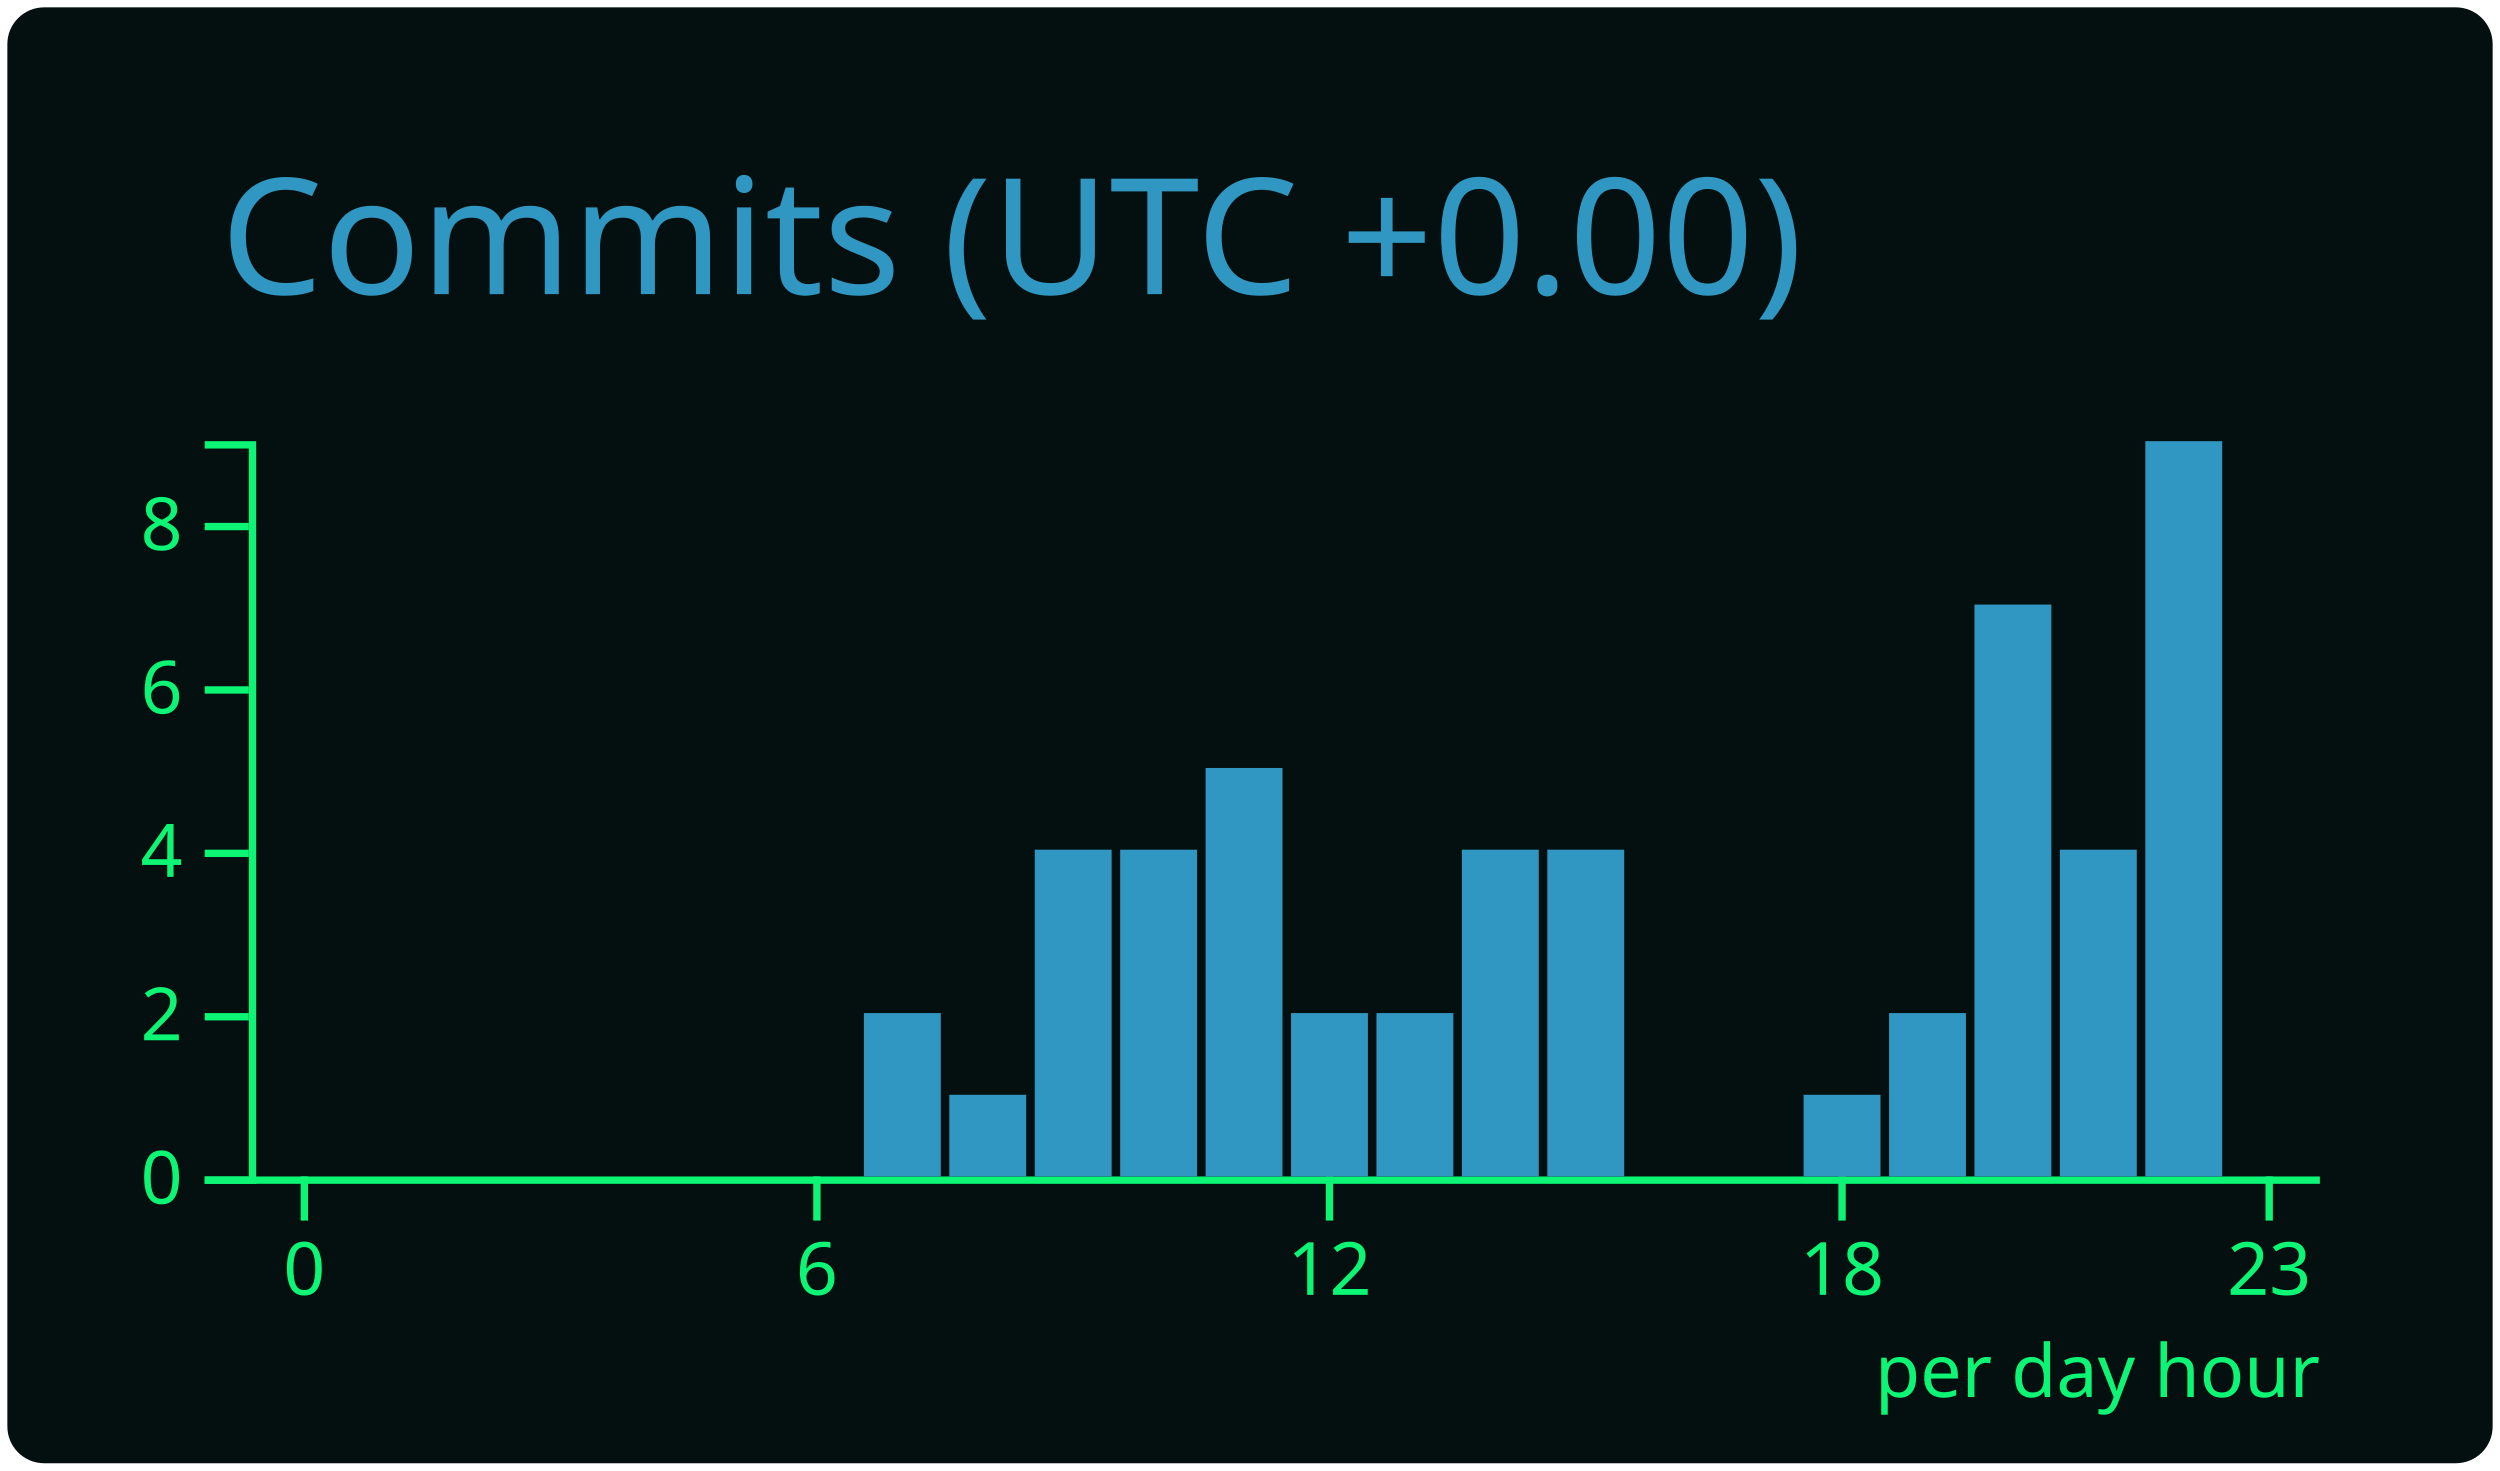
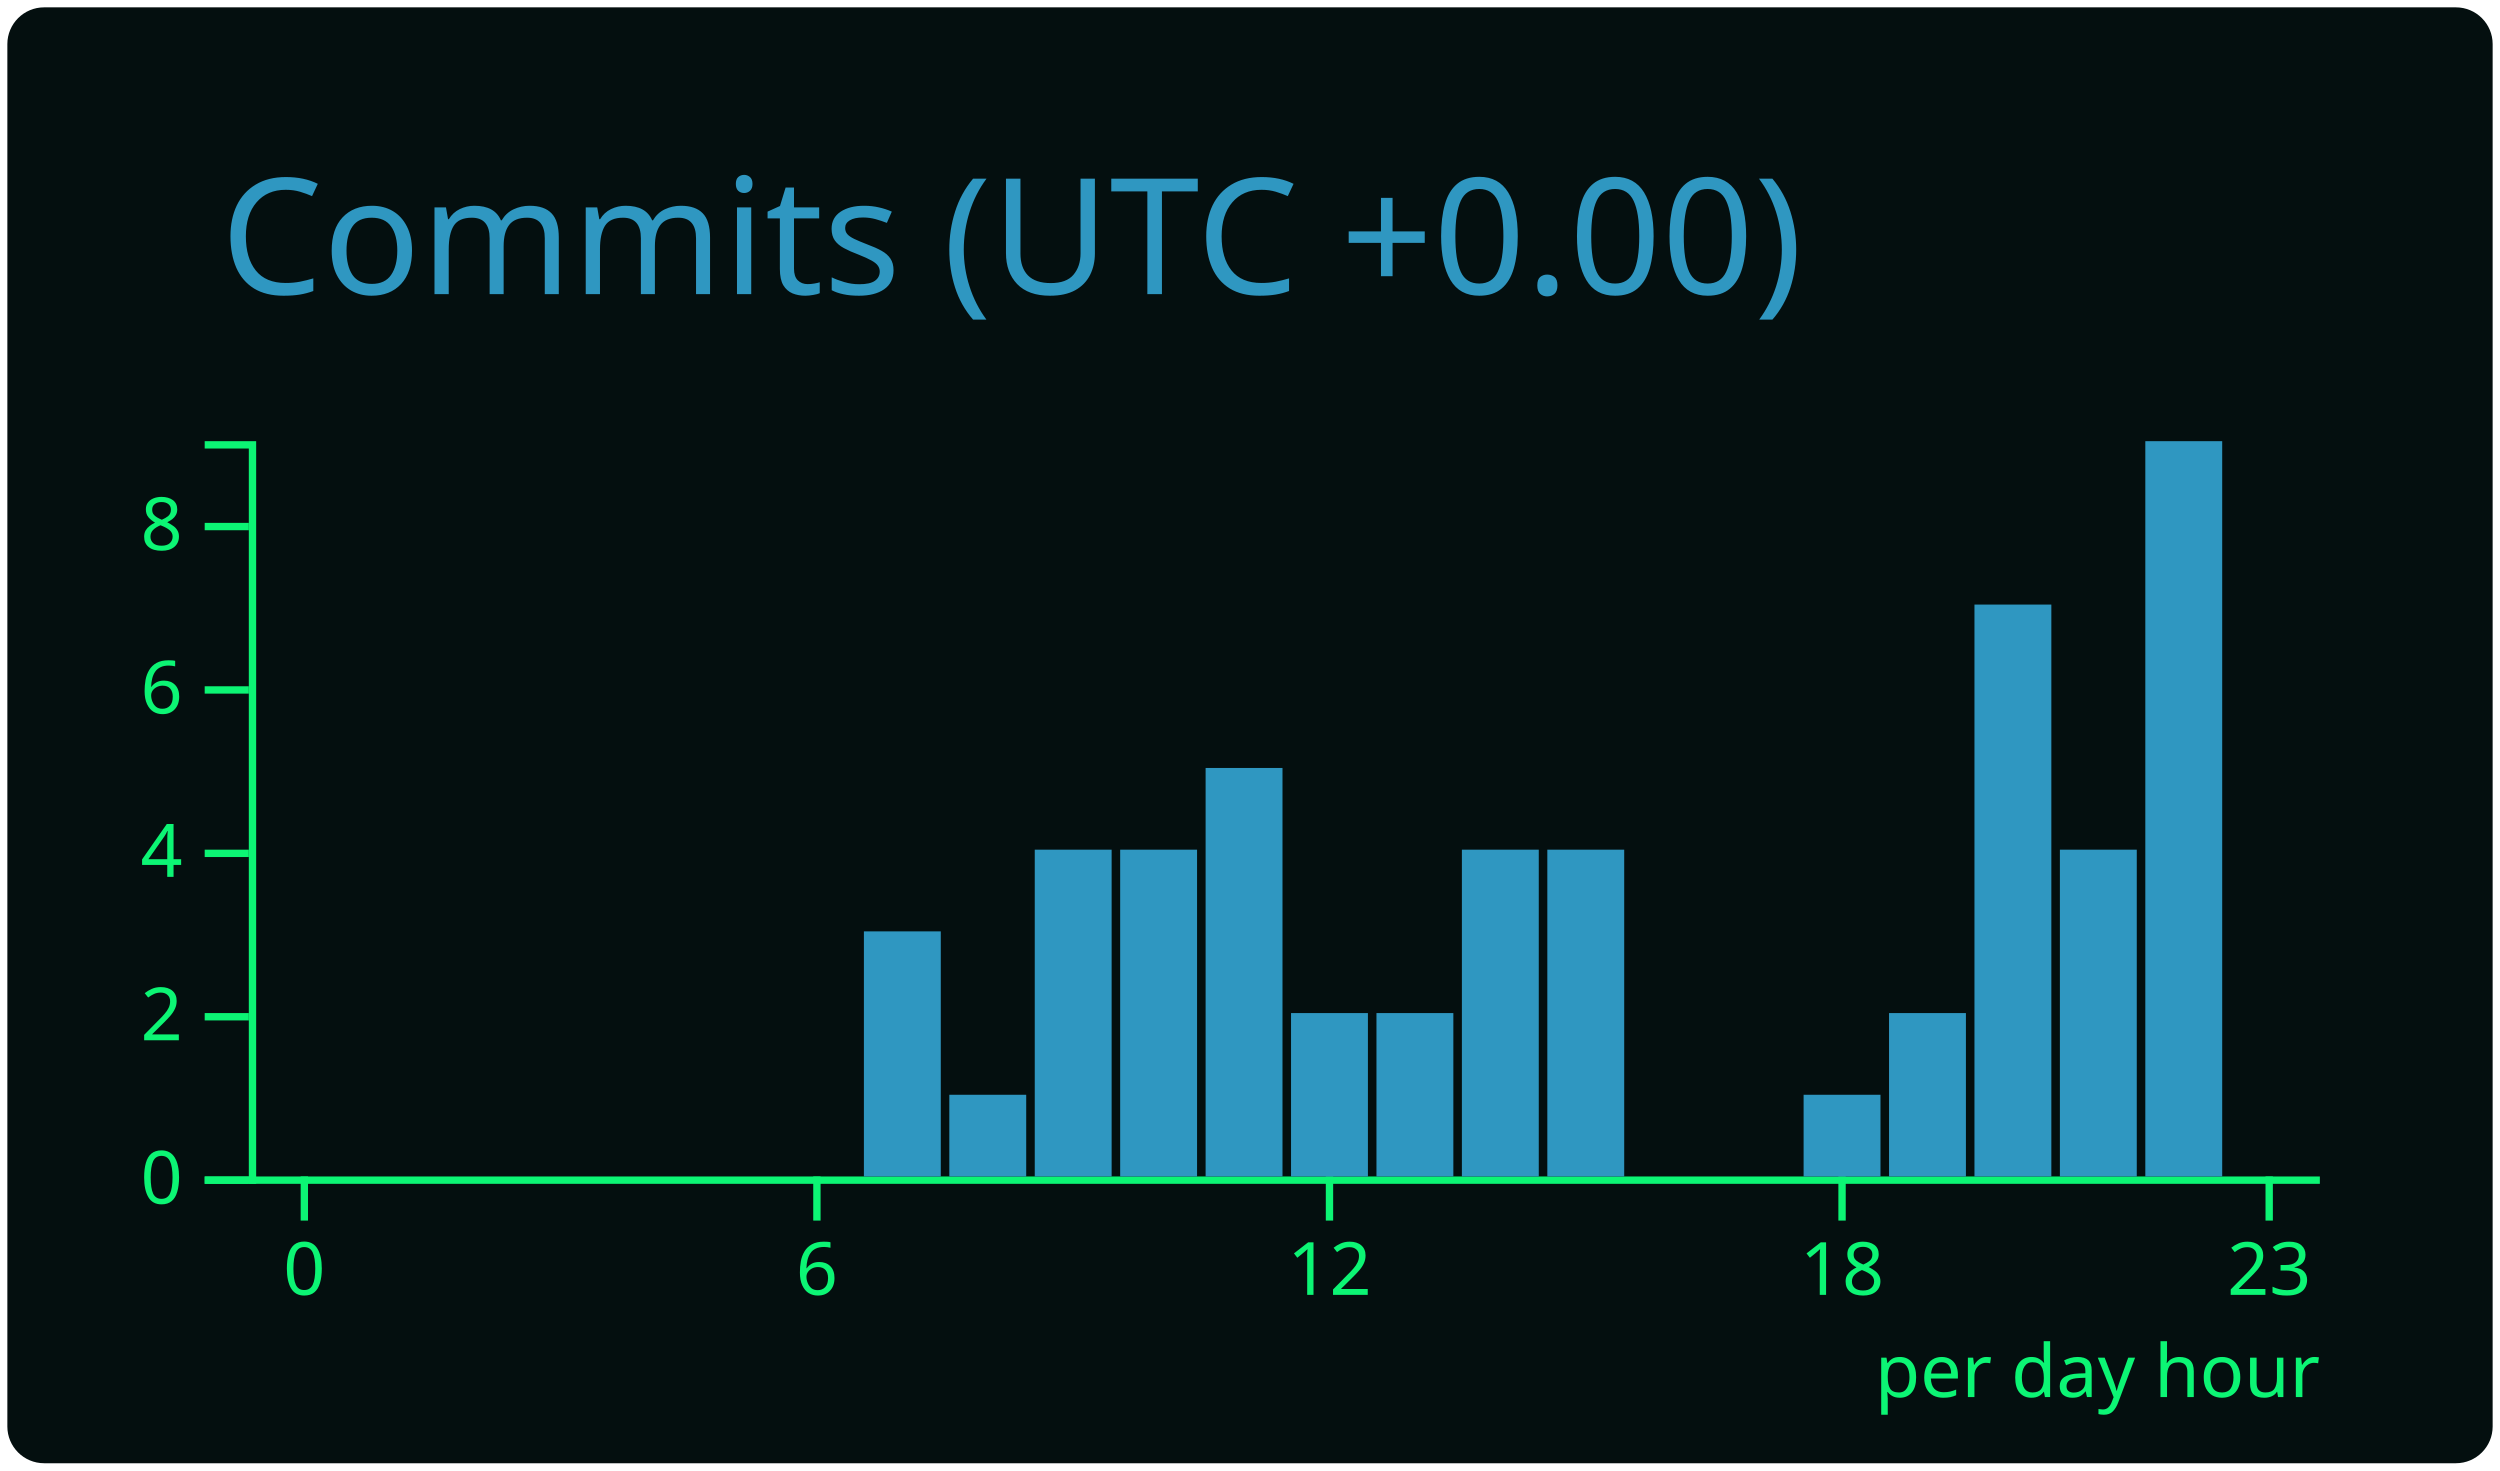
<svg xmlns="http://www.w3.org/2000/svg" width="340" height="200" viewBox="0 0 340 200">
  <style>* {
          font-family: 'Segoe UI', Ubuntu, "Helvetica Neue", Sans-Serif
        }</style>
  <rect x="1" y="1" rx="5" ry="5" height="99%" width="99.412%" stroke="#000000" stroke-width="1" fill="#040f0f" stroke-opacity="0" />
  <text x="30" y="40" style="font-size: 22px; fill: #2f97c1;">Commits (UTC +0.00)</text>
  <g transform="translate(0,40)">
    <g color="#2f97c1" transform="translate(35,20)">
      <g color="#0cf574" transform="translate(0,100)" fill="none" font-size="10" font-family="sans-serif" text-anchor="middle">
        <path class="domain" stroke="currentColor" d="M-1.162,0.5H280.5" />
        <g class="tick" opacity="1" transform="translate(6.390041,0)">
          <line stroke="currentColor" y2="6" />
          <text fill="currentColor" y="9" dy="0.71em">0</text>
        </g>
        <g class="tick" opacity="1" transform="translate(76.09959,0)">
          <line stroke="currentColor" y2="6" />
          <text fill="currentColor" y="9" dy="0.71em">6</text>
        </g>
        <g class="tick" opacity="1" transform="translate(145.8091,0)">
          <line stroke="currentColor" y2="6" />
          <text fill="currentColor" y="9" dy="0.71em">12</text>
        </g>
        <g class="tick" opacity="1" transform="translate(215.5187,0)">
          <line stroke="currentColor" y2="6" />
          <text fill="currentColor" y="9" dy="0.71em">18</text>
        </g>
        <g class="tick" opacity="1" transform="translate(273.61,0)">
          <line stroke="currentColor" y2="6" />
          <text fill="currentColor" y="9" dy="0.71em">23</text>
        </g>
      </g>
      <g color="#0cf574" transform="translate(-1.161826,0)" fill="none" font-size="10" font-family="sans-serif" text-anchor="end">
        <path class="domain" stroke="currentColor" d="M-6,100.5H0.5V0.5H-6" />
        <g class="tick" opacity="1" transform="translate(0,100.5)">
          <line stroke="currentColor" x2="-6" />
          <text fill="currentColor" x="-9" dy="0.32em">0</text>
        </g>
        <g class="tick" opacity="1" transform="translate(0,78.27778)">
          <line stroke="currentColor" x2="-6" />
          <text fill="currentColor" x="-9" dy="0.32em">2</text>
        </g>
        <g class="tick" opacity="1" transform="translate(0,56.05556)">
          <line stroke="currentColor" x2="-6" />
          <text fill="currentColor" x="-9" dy="0.32em">4</text>
        </g>
        <g class="tick" opacity="1" transform="translate(0,33.83333)">
          <line stroke="currentColor" x2="-6" />
          <text fill="currentColor" x="-9" dy="0.32em">6</text>
        </g>
        <g class="tick" opacity="1" transform="translate(0,11.61111)">
          <line stroke="currentColor" x2="-6" />
          <text fill="currentColor" x="-9" dy="0.32em">8</text>
        </g>
      </g>
      <rect class="bar" fill="#2f97c1" x="1.162" y="100" width="10.456" height="0" />
      <rect class="bar" fill="#2f97c1" x="12.78" y="100" width="10.456" height="0" />
      <rect class="bar" fill="#2f97c1" x="24.398" y="100" width="10.456" height="0" />
      <rect class="bar" fill="#2f97c1" x="36.017" y="100" width="10.456" height="0" />
      <rect class="bar" fill="#2f97c1" x="47.635" y="100" width="10.456" height="0" />
      <rect class="bar" fill="#2f97c1" x="59.253" y="100" width="10.456" height="0" />
      <rect class="bar" fill="#2f97c1" x="70.871" y="100" width="10.456" height="0" />
-       <rect class="bar" fill="#2f97c1" x="82.49" y="77.778" width="10.456" height="22.222" />
+       <rect class="bar" fill="#2f97c1" x="82.49" y="66.667" width="10.456" height="33.333" />
      <rect class="bar" fill="#2f97c1" x="94.108" y="88.889" width="10.456" height="11.111" />
      <rect class="bar" fill="#2f97c1" x="105.726" y="55.556" width="10.456" height="44.444" />
      <rect class="bar" fill="#2f97c1" x="117.344" y="55.556" width="10.456" height="44.444" />
      <rect class="bar" fill="#2f97c1" x="128.963" y="44.444" width="10.456" height="55.556" />
      <rect class="bar" fill="#2f97c1" x="140.581" y="77.778" width="10.456" height="22.222" />
      <rect class="bar" fill="#2f97c1" x="152.199" y="77.778" width="10.456" height="22.222" />
      <rect class="bar" fill="#2f97c1" x="163.817" y="55.556" width="10.456" height="44.444" />
      <rect class="bar" fill="#2f97c1" x="175.436" y="55.556" width="10.456" height="44.444" />
      <rect class="bar" fill="#2f97c1" x="187.054" y="100" width="10.456" height="0" />
      <rect class="bar" fill="#2f97c1" x="198.672" y="100" width="10.456" height="0" />
      <rect class="bar" fill="#2f97c1" x="210.29" y="88.889" width="10.456" height="11.111" />
      <rect class="bar" fill="#2f97c1" x="221.909" y="77.778" width="10.456" height="22.222" />
      <rect class="bar" fill="#2f97c1" x="233.527" y="22.222" width="10.456" height="77.778" />
      <rect class="bar" fill="#2f97c1" x="245.145" y="55.556" width="10.456" height="44.444" />
      <rect class="bar" fill="#2f97c1" x="256.763" y="0" width="10.456" height="100" />
      <rect class="bar" fill="#2f97c1" x="268.382" y="100" width="10.456" height="0" />
      <g>
        <text y="130" x="220" style="fill: #0cf574; font-size: 10px;">per day hour</text>
      </g>
    </g>
  </g>
</svg>
